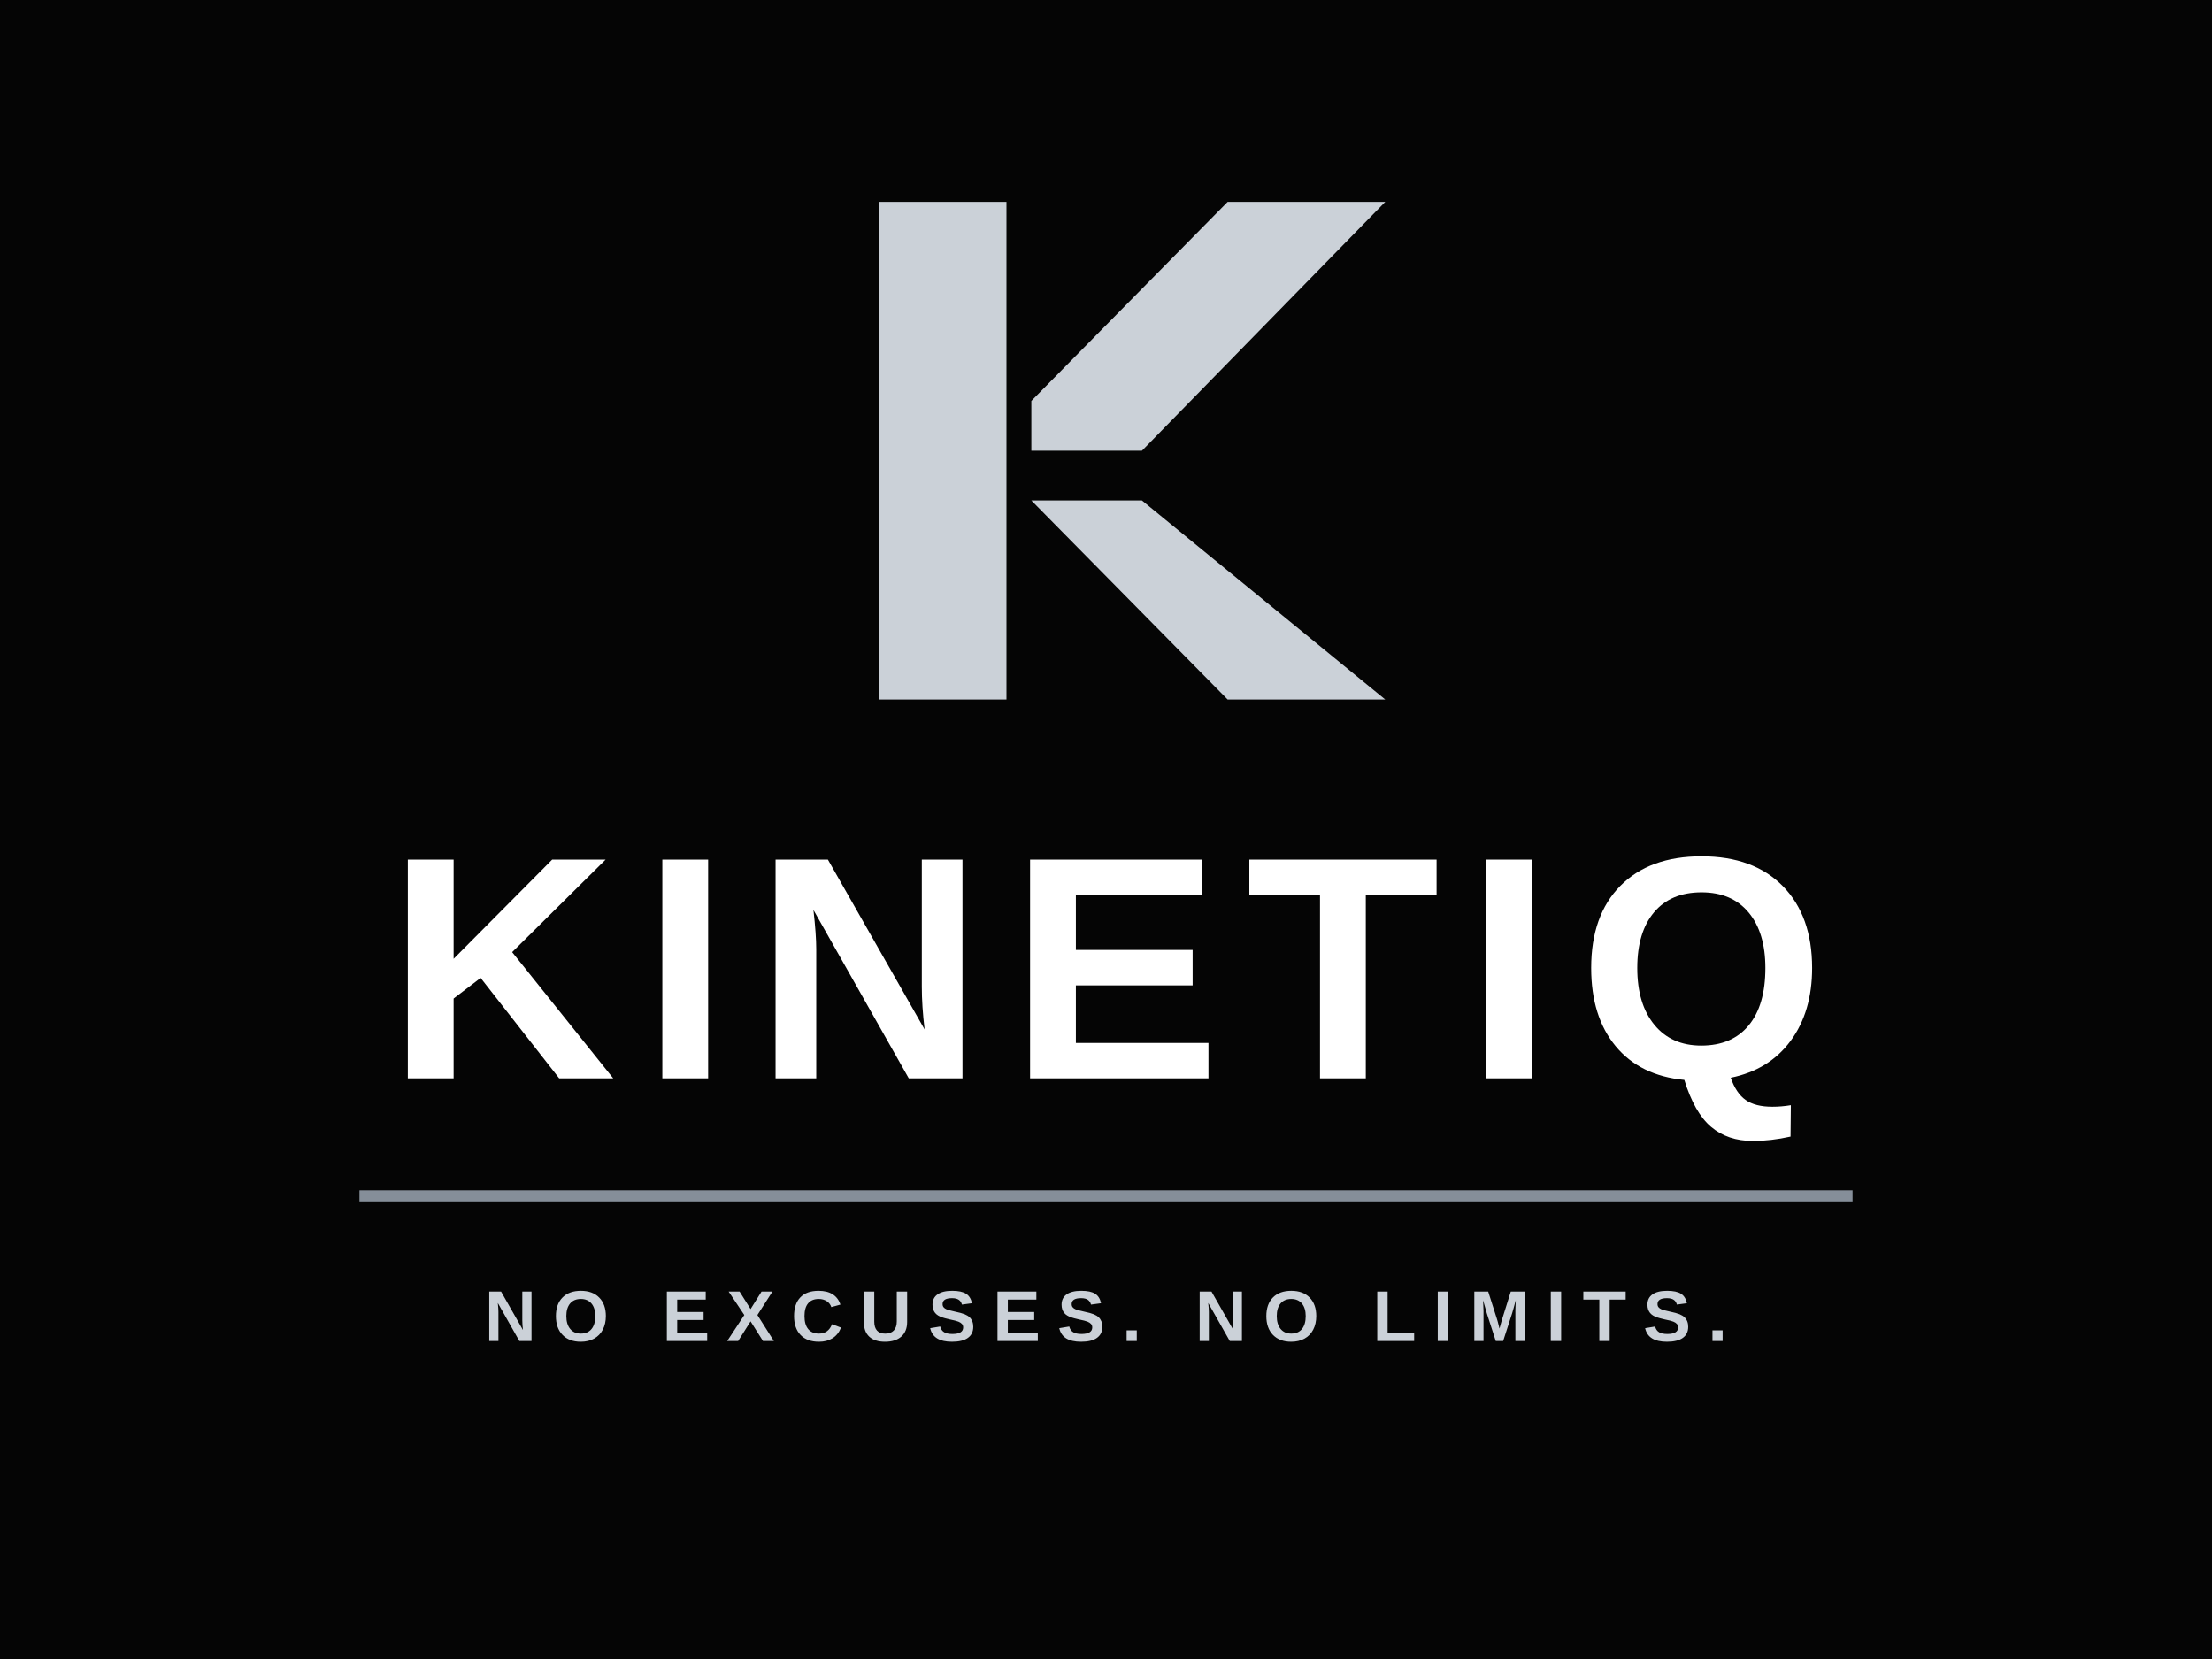
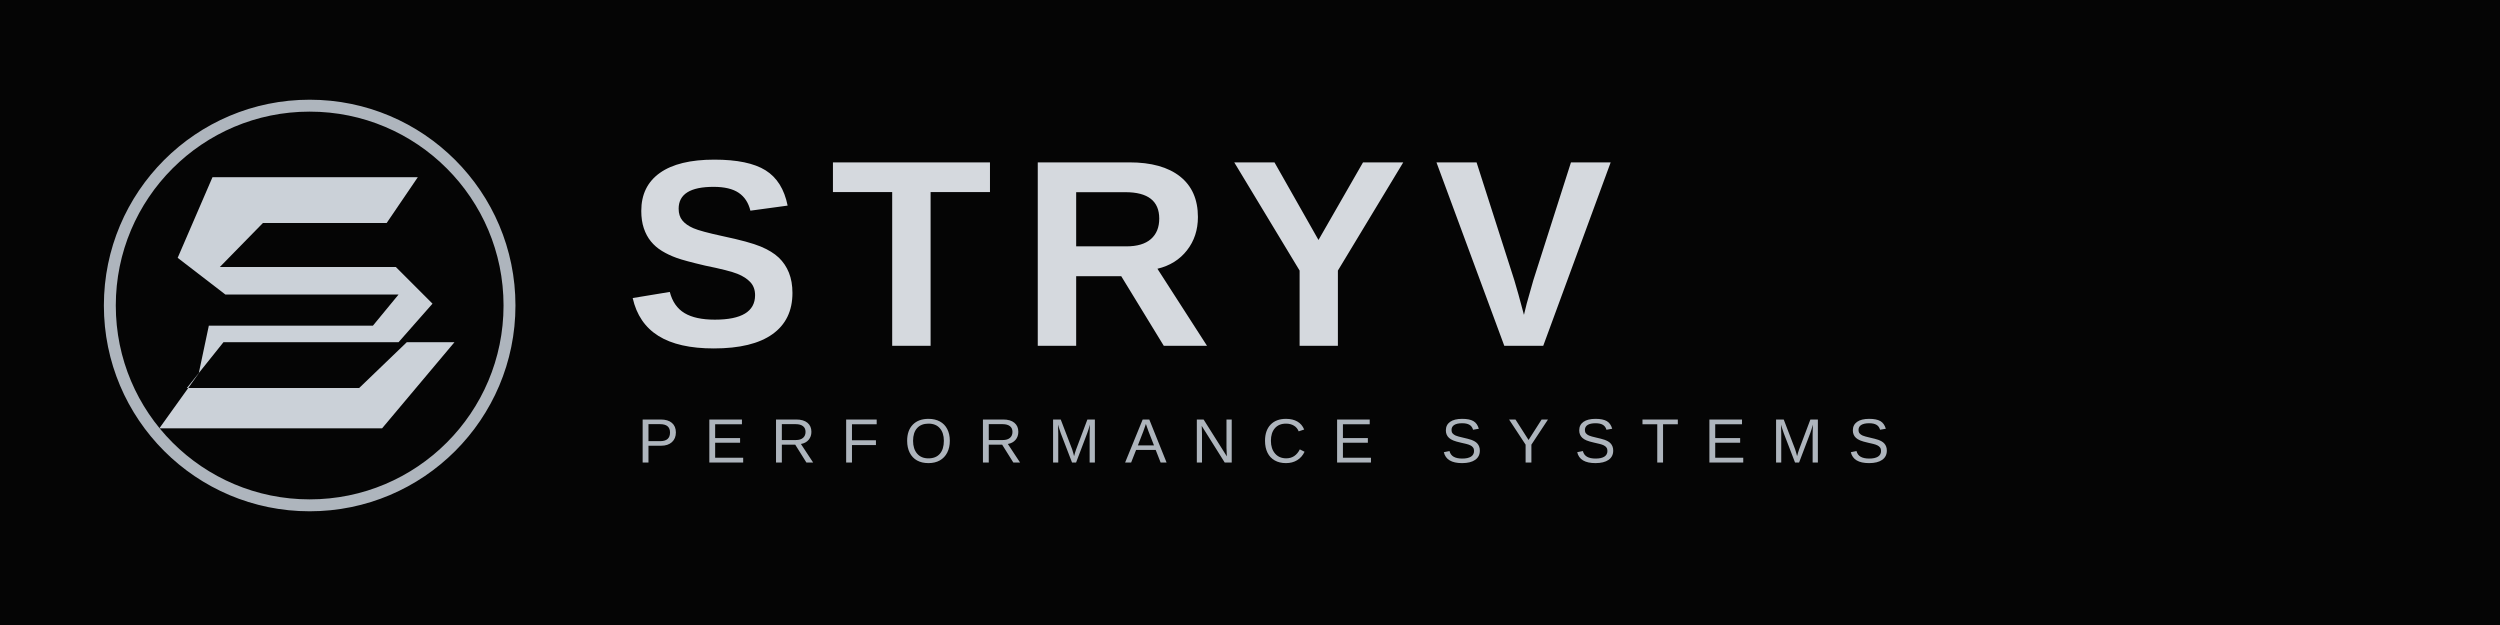
- <svg xmlns="http://www.w3.org/2000/svg" viewBox="0 0 1600 1200">
-   <rect width="1600" height="1200" fill="#050505" />
-   <g transform="translate(544 70)">
-     <path d="M92 76H184V436H92Z M202 220L344 76H458L282 256H202Z M202 292H282L458 436H344L202 292Z" fill="#cbd1d8" />
+ <svg xmlns="http://www.w3.org/2000/svg" viewBox="0 0 1200 300" role="img" aria-label="STRYV Performance Systems">
+   <rect width="1200" height="300" fill="#050505" />
+   <g transform="translate(36 34) scale(.44)">
+     <circle cx="256" cy="256" r="218" fill="none" stroke="#aeb5bd" stroke-width="13" />
+     <path d="M150 116H374L340 166H205L158 214H350L390 254L353 296H162L122 346H310L362 296H414L335 390H92L135 330L146 278H325L353 244H164L112 204Z" fill="#cbd1d8" />
  </g>
-   <text x="800" y="780" fill="#fff" text-anchor="middle" font-family="Arial,Helvetica,sans-serif" font-size="230" font-weight="900" letter-spacing="18">KINETIQ</text>
-   <path d="M260 865H1340" stroke="#858e99" stroke-width="8" />
-   <text x="800" y="970" fill="#cbd1d8" text-anchor="middle" font-family="Arial,Helvetica,sans-serif" font-size="52" font-weight="700" letter-spacing="12">NO EXCUSES. NO LIMITS.</text>
+   <text x="300" y="166" font-family="Arial,sans-serif" font-size="128" font-weight="800" letter-spacing="13" fill="#d5d9de">STRYV</text>
+   <text x="306" y="222" font-family="Arial,sans-serif" font-size="30" letter-spacing="12" fill="#aeb5bd">PERFORMANCE SYSTEMS</text>
</svg>
